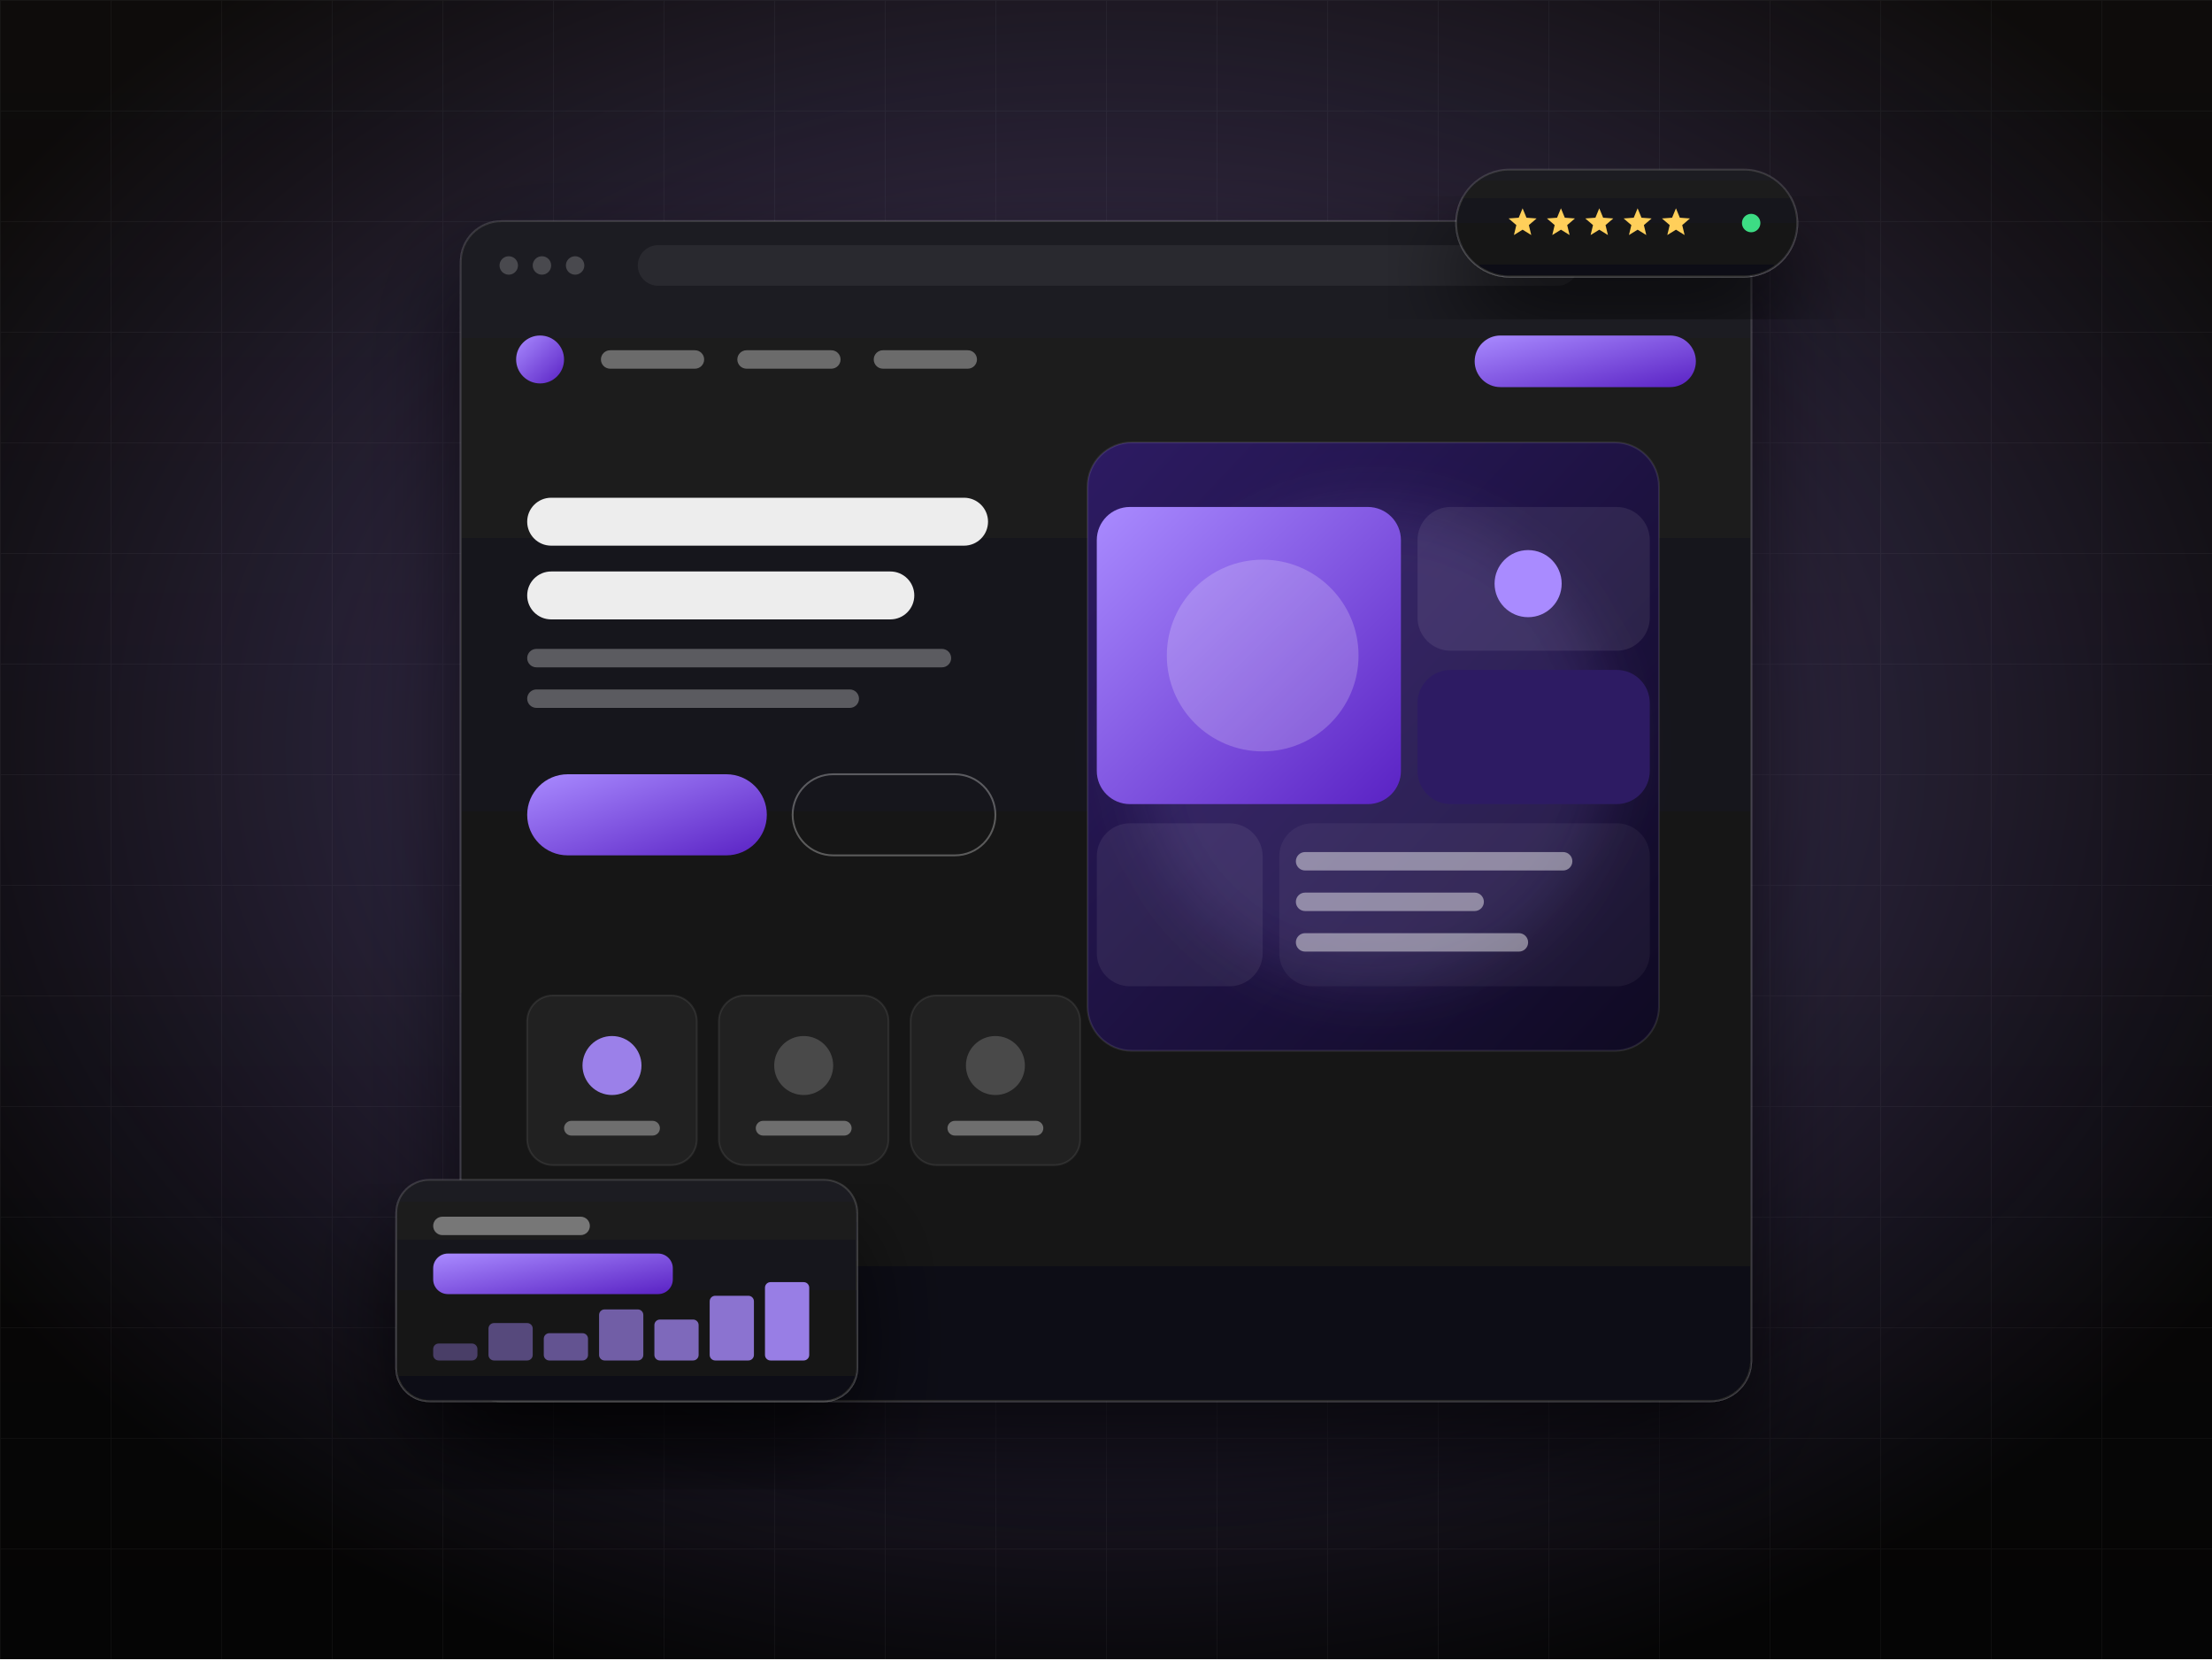
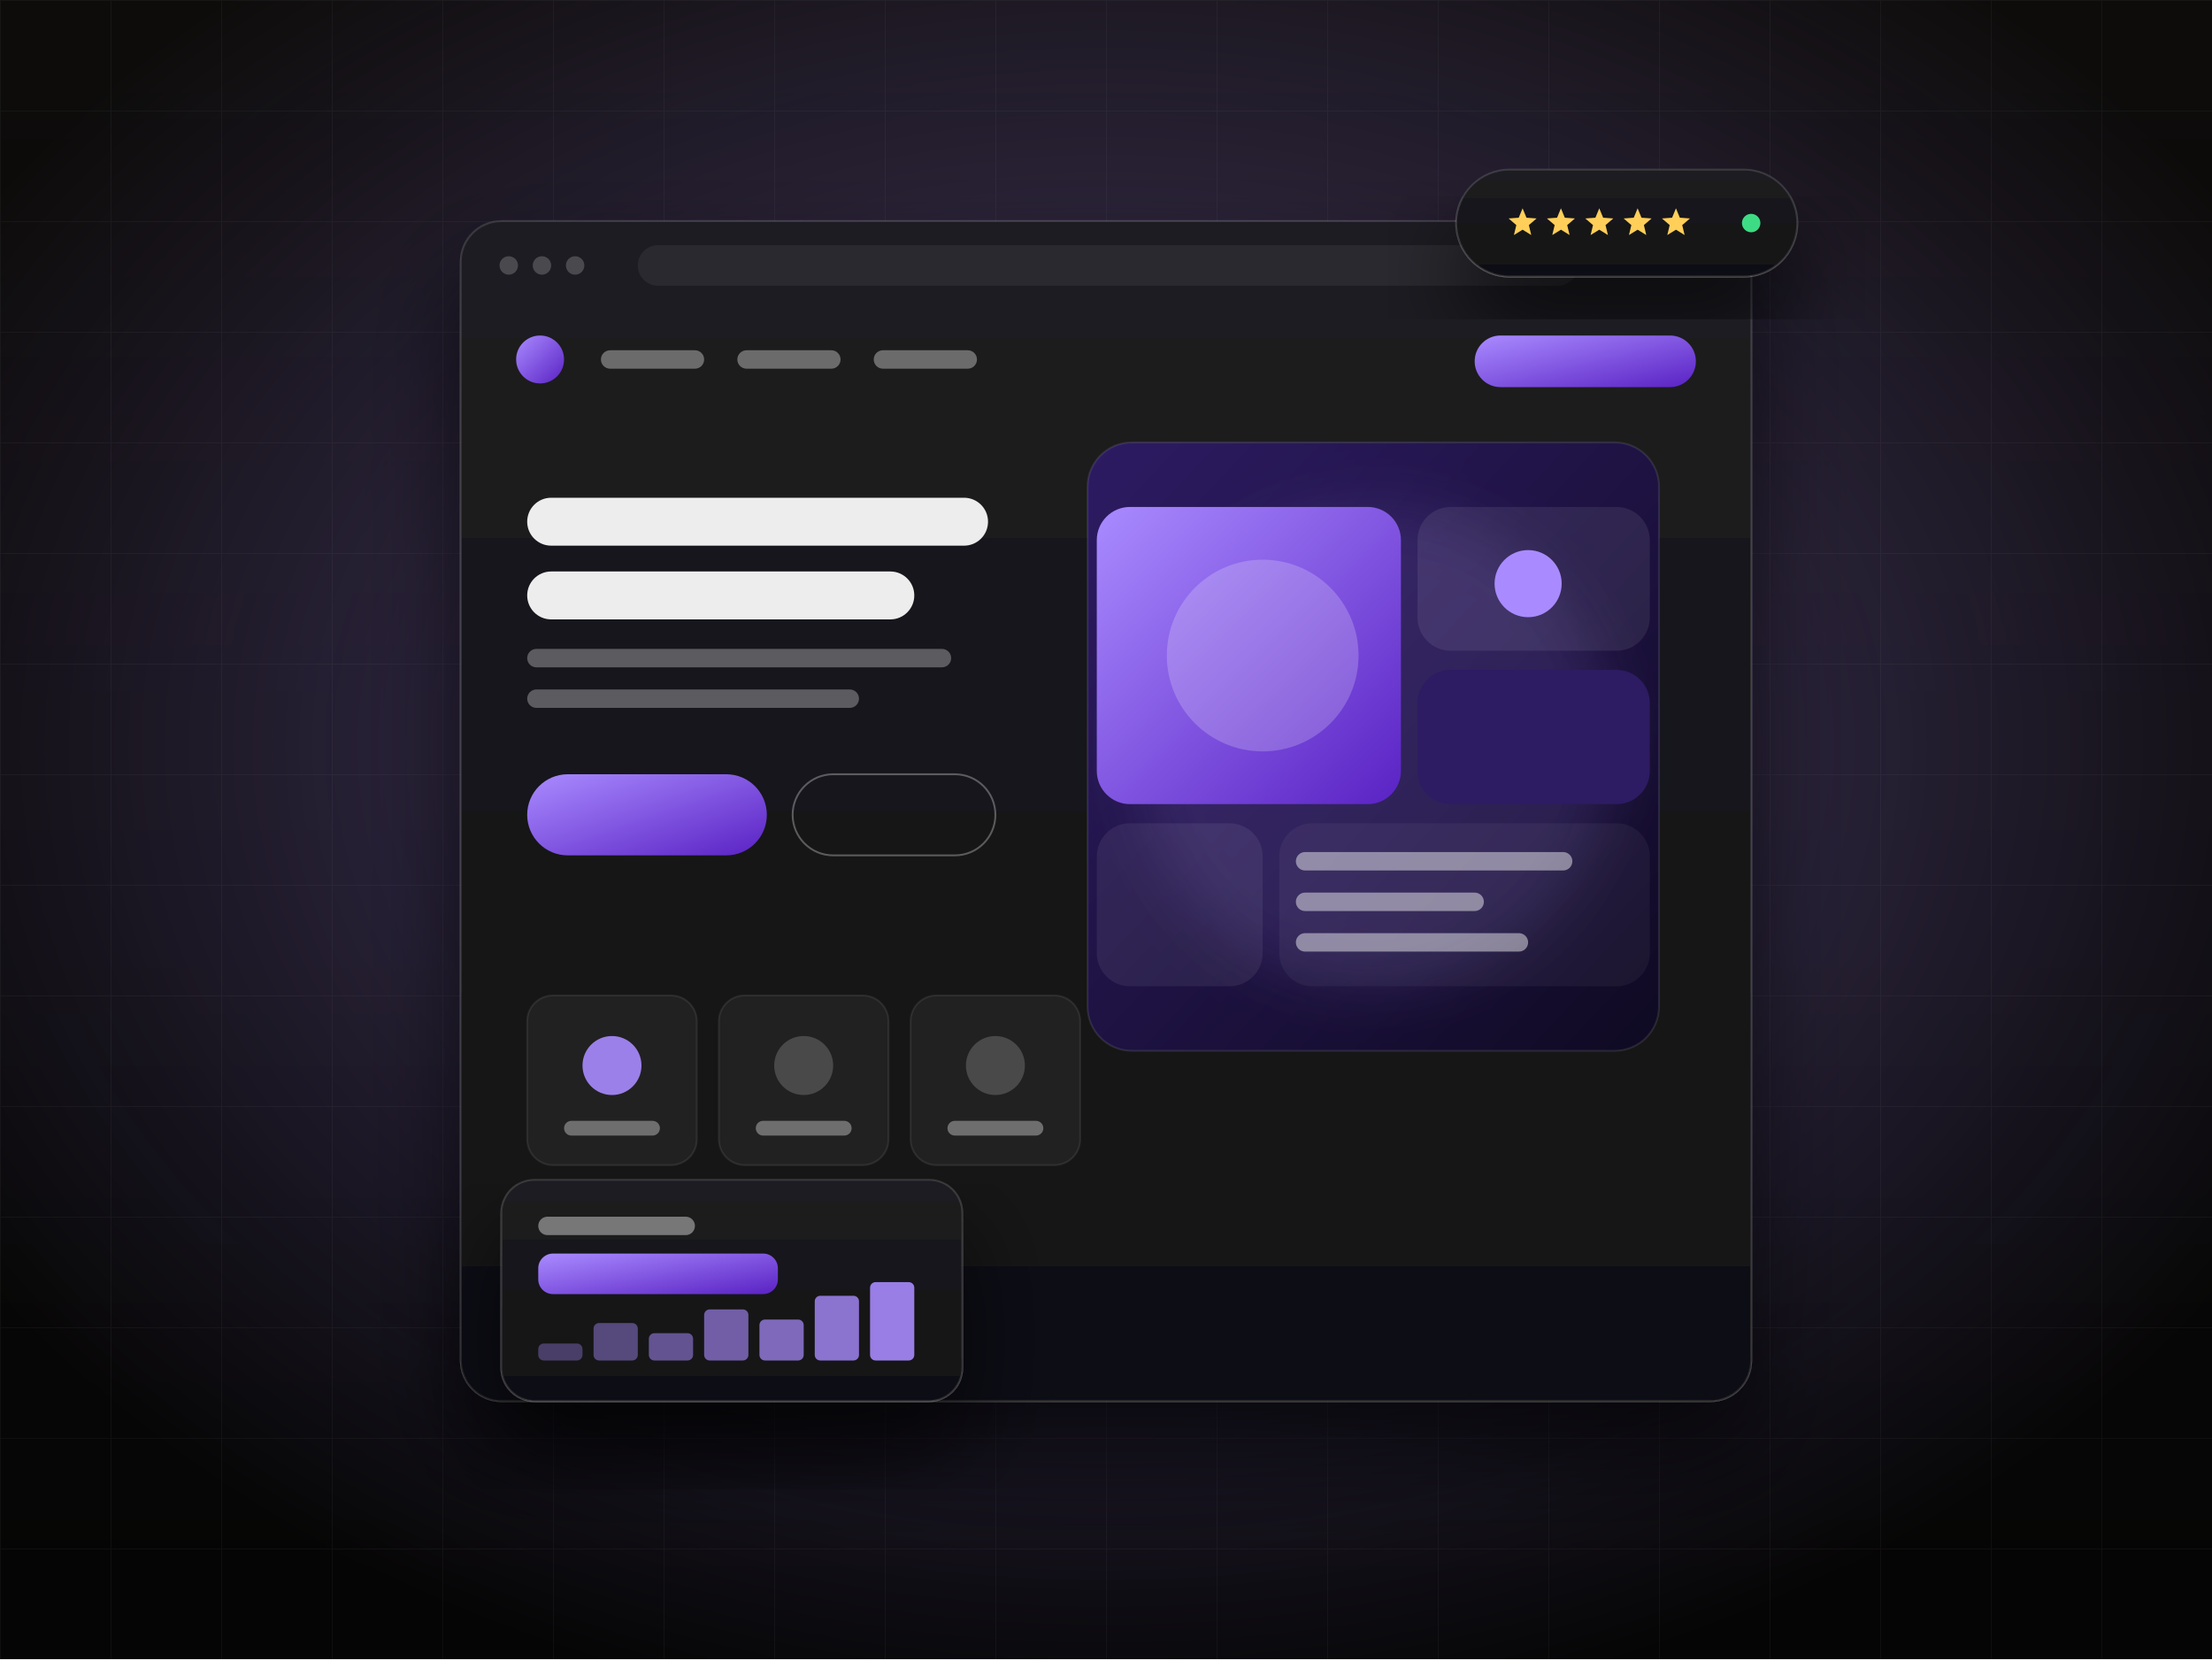
<svg xmlns="http://www.w3.org/2000/svg" viewBox="0 0 1200 900">
  <defs>
    <linearGradient id="bg" x1="0" y1="0" x2="0" y2="1">
      <stop offset="0" stop-color="#0e0c0b" />
      <stop offset="1" stop-color="#050505" />
    </linearGradient>
    <radialGradient id="glow" cx=".5" cy=".45" r=".6">
      <stop offset="0" stop-color="#a98bff" stop-opacity=".40" />
      <stop offset="1" stop-color="#a98bff" stop-opacity="0" />
    </radialGradient>
    <linearGradient id="win" x1="0" y1="0" x2="0" y2="1">
      <stop offset="0" stop-color="#1d1d21" />
      <stop offset="1" stop-color="#101012" />
    </linearGradient>
    <linearGradient id="panel" x1="0" y1="0" x2="1" y2="1">
      <stop offset="0" stop-color="#2d1b63" />
      <stop offset="1" stop-color="#0f0a22" />
    </linearGradient>
    <linearGradient id="accg" x1="0" y1="0" x2="1" y2="1">
      <stop offset="0" stop-color="#a98bff" />
      <stop offset="1" stop-color="#5a22c4" />
    </linearGradient>
    <radialGradient id="dial">
      <stop offset="0" stop-color="#2d1b63" />
      <stop offset="1" stop-color="#0f0a22" />
    </radialGradient>
    <linearGradient id="area" x1="0" y1="0" x2="0" y2="1">
      <stop offset="0" stop-color="#a98bff" stop-opacity=".45" />
      <stop offset="1" stop-color="#a98bff" stop-opacity="0" />
    </linearGradient>
    <filter id="blur" x="-50%" y="-50%" width="200%" height="200%">
      <feGaussianBlur stdDeviation="16" />
    </filter>
    <filter id="shadow" x="-20%" y="-20%" width="140%" height="160%">
      <feDropShadow dx="0" dy="26" stdDeviation="26" flood-color="#000" flood-opacity=".65" />
    </filter>
    <pattern id="grid" width="60" height="60" patternUnits="userSpaceOnUse">
      <path d="M60 0H0V60" fill="none" stroke="#fff" stroke-opacity=".04" />
    </pattern>
  </defs>
  <rect width="1200" height="900" fill="url(#bg)" />
  <rect width="1200" height="900" fill="url(#grid)" />
  <rect width="1200" height="900" fill="url(#glow)" />
  <g filter="url(#shadow)">
    <rect x="250.0" y="120.0" width="700.0" height="640.0" rx="22" fill="url(#win)" fill-opacity="1" stroke="#fff" stroke-opacity=".12" />
  </g>
  <circle cx="276.0" cy="144.0" r="5.0" fill="#fff" fill-opacity="0.2" />
  <circle cx="294.0" cy="144.0" r="5.0" fill="#fff" fill-opacity="0.2" />
  <circle cx="312.0" cy="144.0" r="5.0" fill="#fff" fill-opacity="0.2" />
  <rect x="346.0" y="133.0" width="510.0" height="22.0" rx="11" fill="#fff" fill-opacity="0.06" />
  <rect x="280.0" y="182.0" width="26.0" height="26.0" rx="13" fill="url(#accg)" fill-opacity="1" />
  <rect x="326.0" y="190.0" width="56.0" height="10.0" rx="5" fill="#fff" fill-opacity="0.35" />
  <rect x="400.0" y="190.0" width="56.0" height="10.0" rx="5" fill="#fff" fill-opacity="0.35" />
  <rect x="474.0" y="190.0" width="56.0" height="10.0" rx="5" fill="#fff" fill-opacity="0.35" />
  <rect x="800.0" y="182.0" width="120.0" height="28.0" rx="14.0" fill="url(#accg)" fill-opacity="1" />
  <rect x="286.0" y="270.0" width="250.0" height="26.0" rx="13.0" fill="#fff" fill-opacity="0.92" />
  <rect x="286.0" y="310.0" width="210.0" height="26.0" rx="13.0" fill="#fff" fill-opacity="0.92" />
  <rect x="286.0" y="352.0" width="230.0" height="10.0" rx="5.0" fill="#fff" fill-opacity="0.3" />
  <rect x="286.0" y="374.0" width="180.0" height="10.0" rx="5.0" fill="#fff" fill-opacity="0.3" />
  <rect x="286.0" y="420.0" width="130.0" height="44.0" rx="22.0" fill="url(#accg)" fill-opacity="1" />
  <rect x="430.0" y="420.0" width="110.0" height="44.0" rx="22" fill="none" fill-opacity="1" stroke="#fff" stroke-opacity=".3" />
  <rect x="590.0" y="240.0" width="310.0" height="330.0" rx="24" fill="url(#panel)" fill-opacity="1" stroke="#fff" stroke-opacity=".1" />
  <circle cx="745.0" cy="405.0" r="130.0" fill="#a98bff" fill-opacity="0.14" filter="url(#blur)" />
  <rect x="595.0" y="275.0" width="165.0" height="161.2" rx="18" fill="url(#accg)" fill-opacity="1" />
  <circle cx="685.0" cy="355.6" r="52.0" fill="#fff" fill-opacity="0.2" />
  <rect x="769.0" y="275.0" width="126.0" height="78.0" rx="18" fill="#fff" fill-opacity="0.08" />
  <rect x="769.0" y="363.4" width="126.0" height="72.8" rx="18" fill="#2d1b63" fill-opacity="1" />
  <rect x="595.0" y="446.6" width="90.0" height="88.4" rx="18" fill="#fff" fill-opacity="0.07" />
  <rect x="694.0" y="446.6" width="201.0" height="88.4" rx="18" fill="#fff" fill-opacity="0.05" />
  <rect x="703.0" y="462.2" width="150.0" height="10.0" rx="5.0" fill="#fff" fill-opacity="0.45" />
  <rect x="703.0" y="484.2" width="102.0" height="10.0" rx="5.0" fill="#fff" fill-opacity="0.45" />
  <rect x="703.0" y="506.2" width="126.0" height="10.0" rx="5.0" fill="#fff" fill-opacity="0.45" />
  <circle cx="829.0" cy="316.6" r="18.2" fill="#a98bff" fill-opacity="1" />
  <rect x="286.0" y="540.0" width="92.0" height="92.0" rx="14" fill="#fff" fill-opacity="0.05" stroke="#fff" stroke-opacity=".08" />
  <circle cx="332.0" cy="578.0" r="16.0" fill="#a98bff" fill-opacity="0.9" />
  <rect x="306.0" y="608.0" width="52.0" height="8.0" rx="4" fill="#fff" fill-opacity="0.35" />
  <rect x="390.0" y="540.0" width="92.0" height="92.0" rx="14" fill="#fff" fill-opacity="0.05" stroke="#fff" stroke-opacity=".08" />
  <circle cx="436.0" cy="578.0" r="16.0" fill="#fff" fill-opacity="0.18" />
  <rect x="410.0" y="608.0" width="52.0" height="8.0" rx="4" fill="#fff" fill-opacity="0.35" />
  <rect x="494.0" y="540.0" width="92.0" height="92.0" rx="14" fill="#fff" fill-opacity="0.05" stroke="#fff" stroke-opacity=".08" />
  <circle cx="540.0" cy="578.0" r="16.0" fill="#fff" fill-opacity="0.18" />
  <rect x="514.0" y="608.0" width="52.0" height="8.0" rx="4" fill="#fff" fill-opacity="0.35" />
  <g filter="url(#shadow)">
-     <rect x="215.0" y="640.0" width="250.0" height="120.0" rx="18" fill="url(#win)" fill-opacity="1" stroke="#fff" stroke-opacity=".14" />
+     <rect x="272.0" y="640.0" width="250.0" height="120.0" rx="18" fill="url(#win)" fill-opacity="1" stroke="#fff" stroke-opacity=".14" />
  </g>
-   <rect x="235.0" y="660.0" width="85.0" height="10.0" rx="5" fill="#fff" fill-opacity="0.4" />
-   <rect x="235.0" y="680.0" width="130.0" height="22.0" rx="8" fill="url(#accg)" fill-opacity="1" />
-   <rect x="235.0" y="728.8" width="24.0" height="9.2" rx="3" fill="#a98bff" fill-opacity="0.35" />
-   <rect x="265.0" y="717.7" width="24.0" height="20.3" rx="3" fill="#a98bff" fill-opacity="0.44" />
-   <rect x="295.0" y="723.2" width="24.0" height="14.8" rx="3" fill="#a98bff" fill-opacity="0.53" />
-   <rect x="325.0" y="710.3" width="24.0" height="27.7" rx="3" fill="#a98bff" fill-opacity="0.62" />
-   <rect x="355.0" y="715.8" width="24.0" height="22.2" rx="3" fill="#a98bff" fill-opacity="0.71" />
-   <rect x="385.0" y="702.9" width="24.0" height="35.1" rx="3" fill="#a98bff" fill-opacity="0.8" />
-   <rect x="415.0" y="695.5" width="24.0" height="42.5" rx="3" fill="#a98bff" fill-opacity="0.89" />
+   <rect x="292.0" y="660.0" width="85.0" height="10.0" rx="5" fill="#fff" fill-opacity="0.4" />
+   <rect x="292.0" y="680.0" width="130.0" height="22.0" rx="8" fill="url(#accg)" fill-opacity="1" />
+   <rect x="292.0" y="728.8" width="24.0" height="9.2" rx="3" fill="#a98bff" fill-opacity="0.35" />
+   <rect x="322.0" y="717.7" width="24.0" height="20.3" rx="3" fill="#a98bff" fill-opacity="0.44" />
+   <rect x="352.0" y="723.2" width="24.0" height="14.8" rx="3" fill="#a98bff" fill-opacity="0.53" />
+   <rect x="382.0" y="710.3" width="24.0" height="27.7" rx="3" fill="#a98bff" fill-opacity="0.62" />
+   <rect x="412.0" y="715.8" width="24.0" height="22.2" rx="3" fill="#a98bff" fill-opacity="0.71" />
+   <rect x="442.0" y="702.9" width="24.0" height="35.1" rx="3" fill="#a98bff" fill-opacity="0.8" />
+   <rect x="472.0" y="695.5" width="24.0" height="42.5" rx="3" fill="#a98bff" fill-opacity="0.89" />
  <g filter="url(#shadow)">
    <rect x="790.0" y="92.0" width="185.0" height="58.0" rx="29" fill="url(#win)" fill-opacity="1" stroke="#fff" stroke-opacity=".14" />
  </g>
  <polygon points="826.0,113.0 828.1,118.1 833.6,118.5 829.4,122.1 830.7,127.5 826.0,124.6 821.3,127.5 822.6,122.1 818.4,118.5 823.9,118.1" fill="#ffcf5a" />
  <polygon points="846.8,113.0 848.9,118.1 854.4,118.5 850.2,122.1 851.5,127.5 846.8,124.6 842.1,127.5 843.4,122.1 839.2,118.5 844.7,118.1" fill="#ffcf5a" />
  <polygon points="867.6,113.0 869.7,118.1 875.2,118.5 871.0,122.1 872.3,127.5 867.6,124.6 862.9,127.5 864.2,122.1 860.0,118.5 865.5,118.1" fill="#ffcf5a" />
  <polygon points="888.4,113.0 890.5,118.1 896.0,118.5 891.8,122.1 893.1,127.5 888.4,124.6 883.7,127.5 885.0,122.1 880.8,118.5 886.3,118.1" fill="#ffcf5a" />
  <polygon points="909.2,113.0 911.3,118.1 916.8,118.5 912.6,122.1 913.9,127.5 909.2,124.6 904.5,127.5 905.8,122.1 901.6,118.5 907.1,118.1" fill="#ffcf5a" />
  <circle cx="950.0" cy="121.0" r="5.0" fill="#3ddc84" fill-opacity="1" />
</svg>
